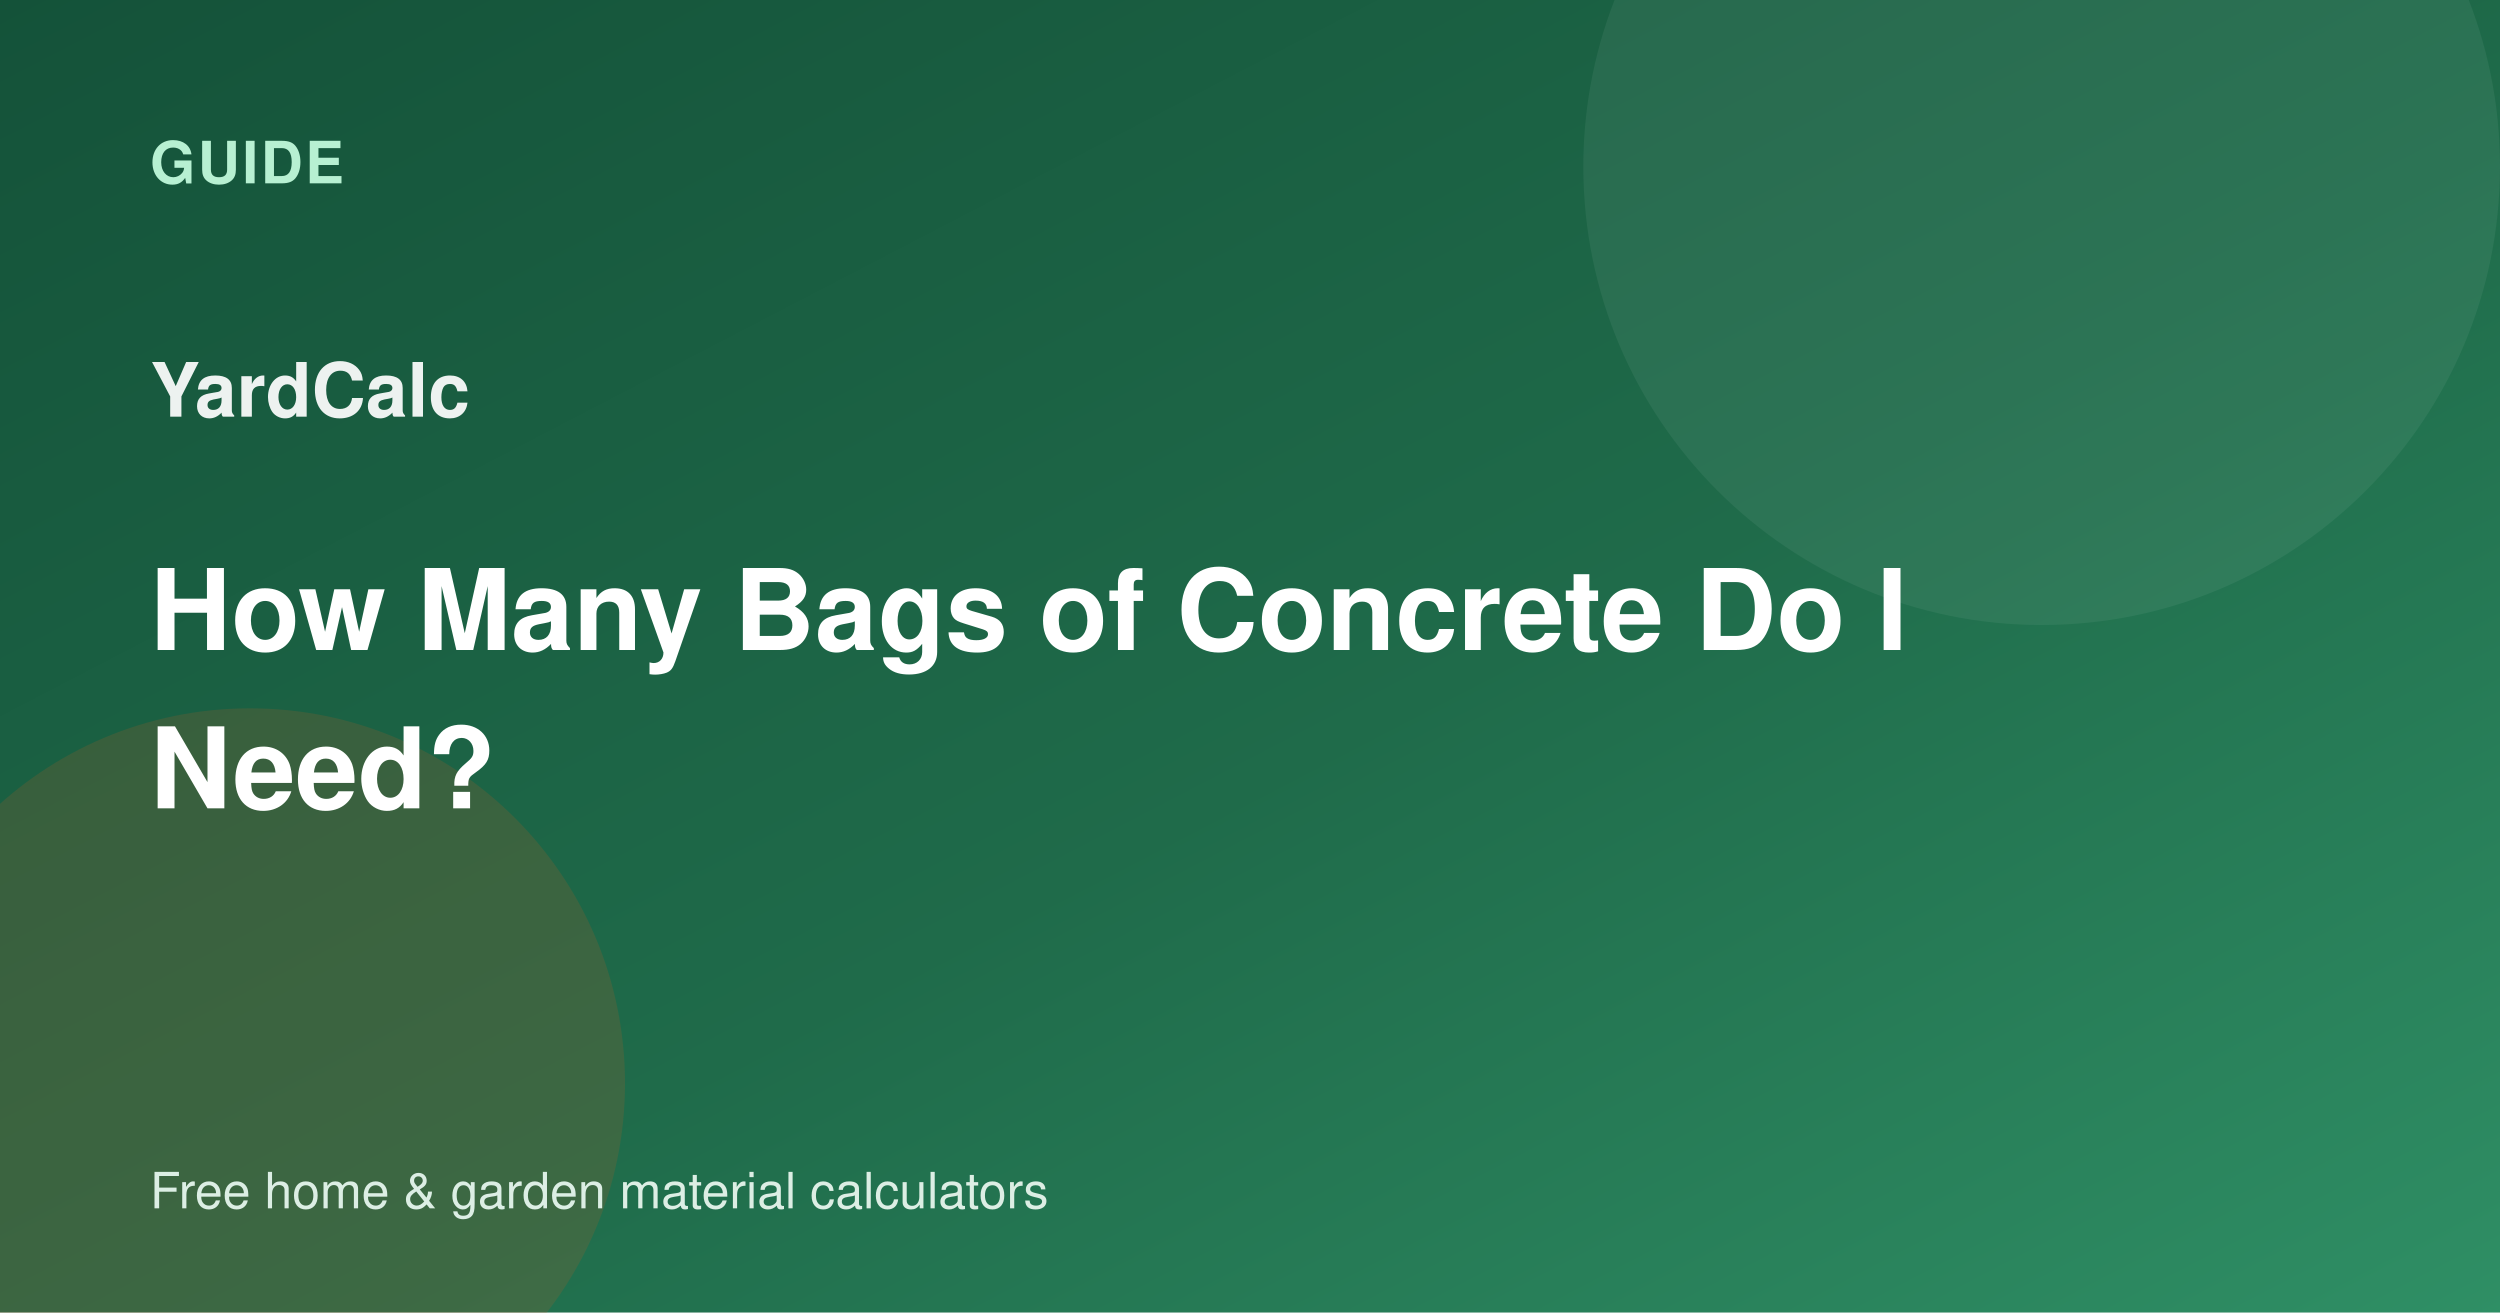
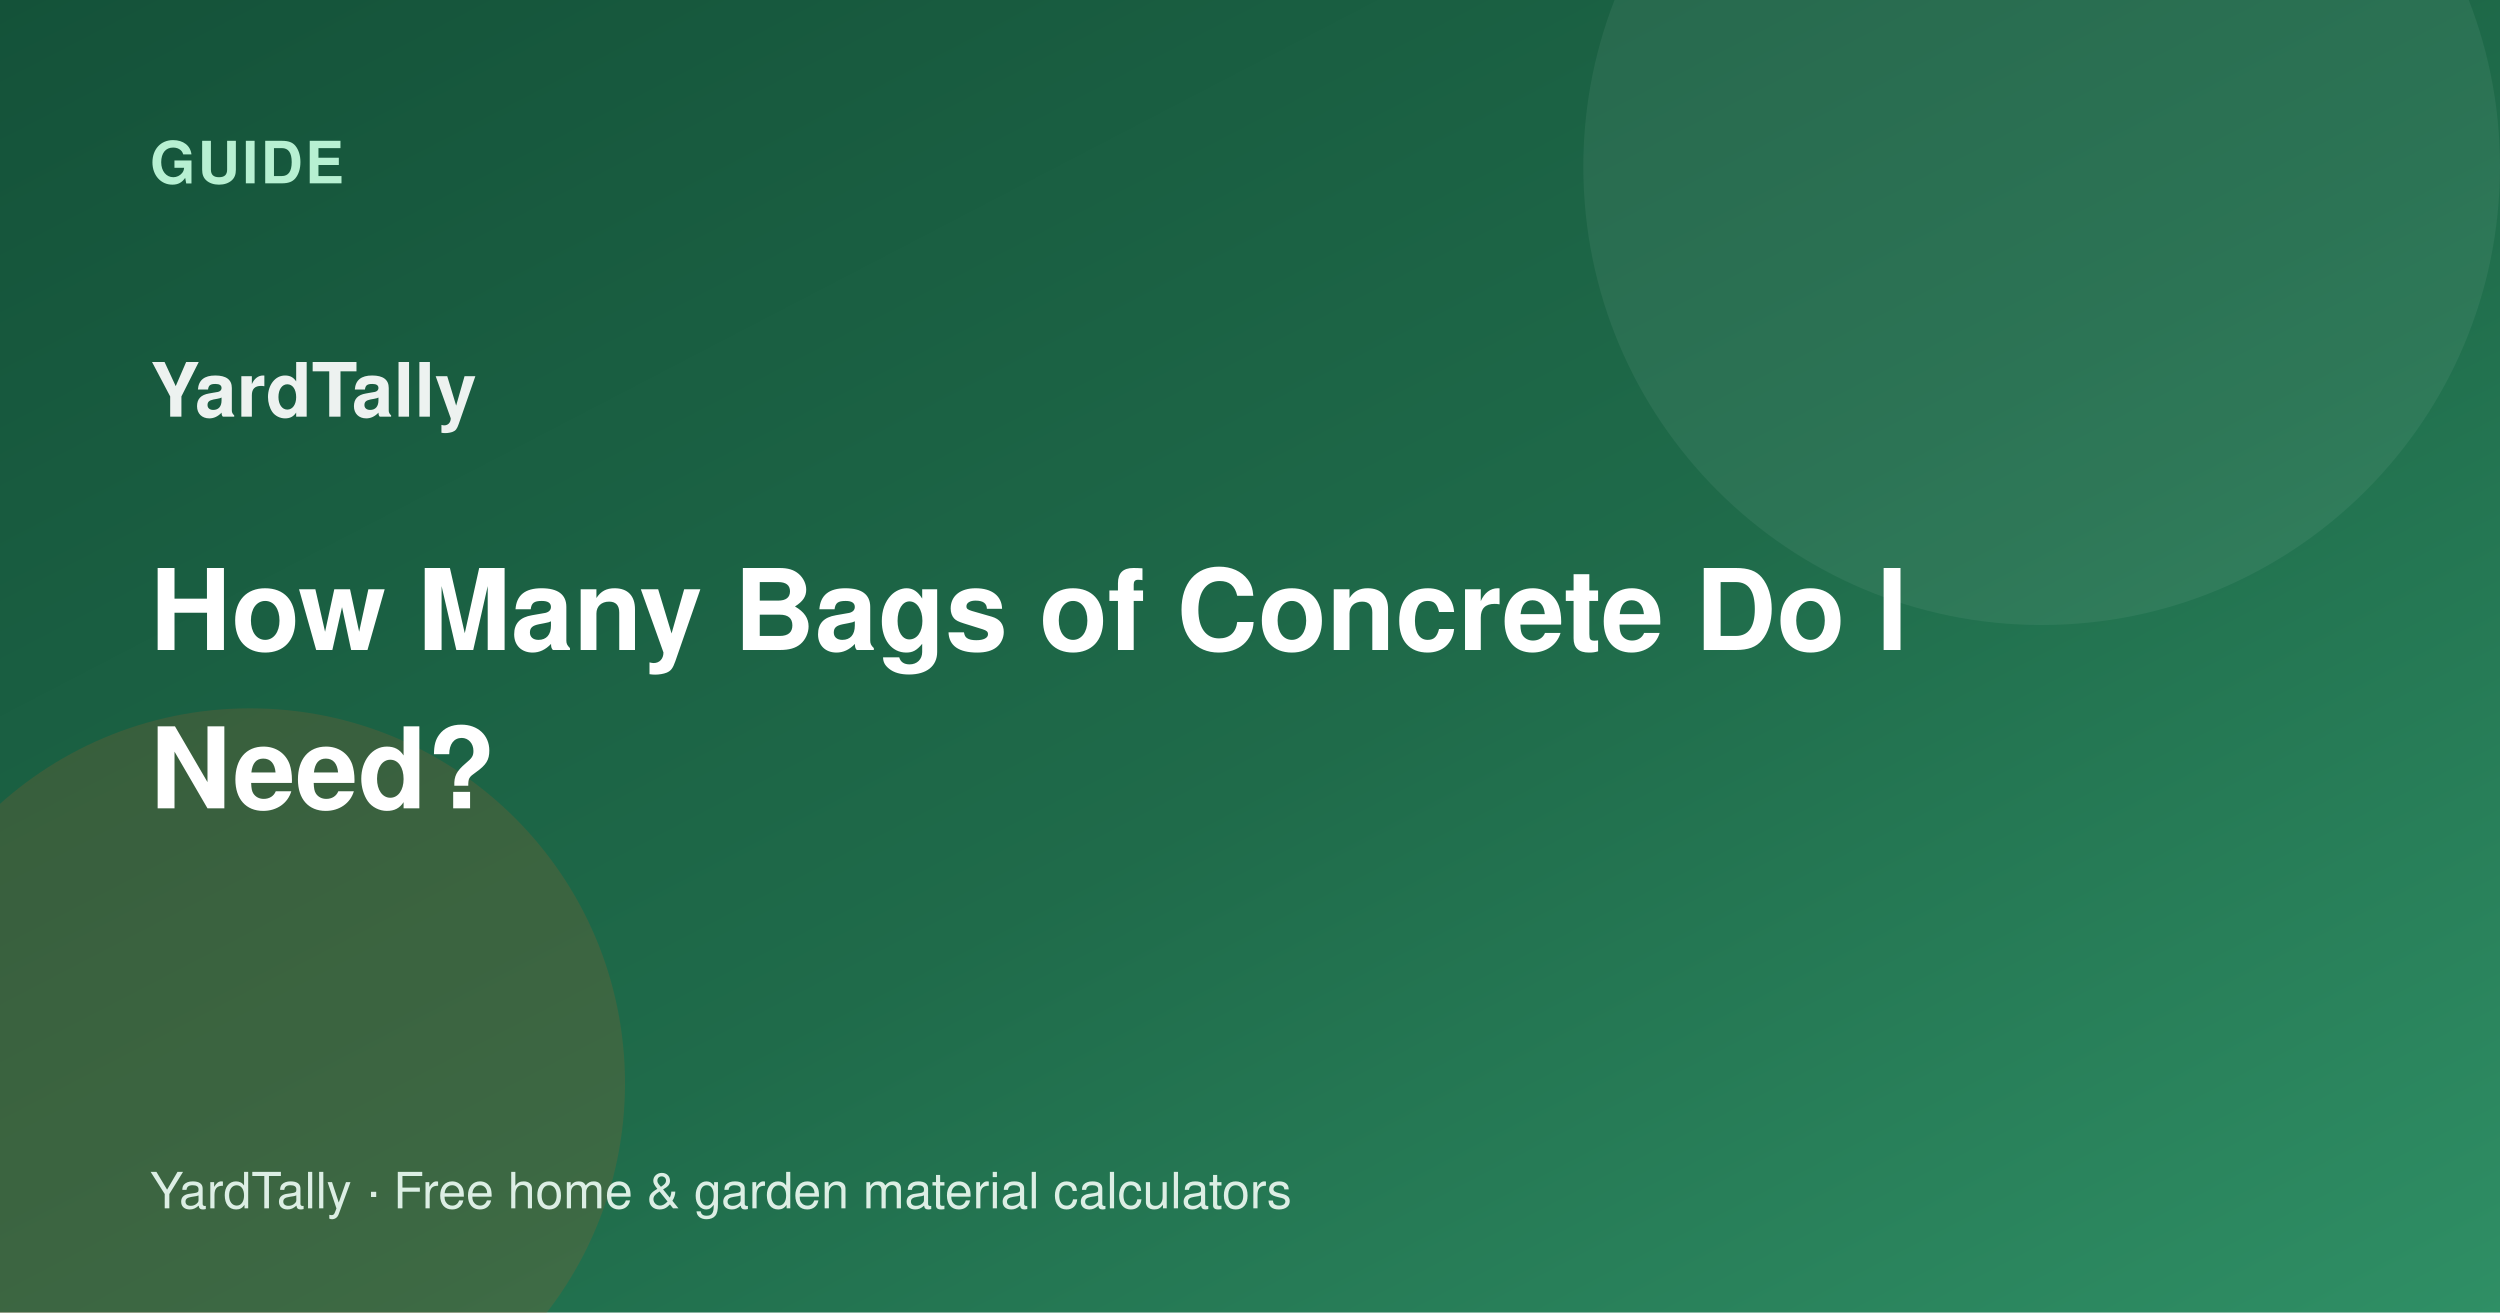
<svg xmlns="http://www.w3.org/2000/svg" width="1200" height="630" viewBox="0 0 1200 630">
  <defs>
    <linearGradient id="bg" x1="0" y1="0" x2="1" y2="1">
      <stop offset="0%" stop-color="#145239" />
      <stop offset="55%" stop-color="#1f6b4a" />
      <stop offset="100%" stop-color="#2f8f65" />
    </linearGradient>
  </defs>
  <rect width="1200" height="630" fill="url(#bg)" />
  <circle cx="980" cy="80" r="220" fill="#ffffff" fill-opacity="0.06" />
  <circle cx="120" cy="520" r="180" fill="#c45c26" fill-opacity="0.18" />
  <text x="72" y="88" font-family="ui-sans-serif, system-ui, Segoe UI, Helvetica, Arial, sans-serif" font-size="28" font-weight="600" fill="#b7f0d2" letter-spacing="0.04em">GUIDE</text>
-   <text x="72" y="200" font-family="ui-sans-serif, system-ui, Segoe UI, Helvetica, Arial, sans-serif" font-size="36" font-weight="700" fill="#ffffff" fill-opacity="0.92">YardCalc</text>
+   <text x="72" y="200" font-family="ui-sans-serif, system-ui, Segoe UI, Helvetica, Arial, sans-serif" font-size="36" font-weight="700" fill="#ffffff" fill-opacity="0.92">YardTally</text>
  <text x="72" y="312" font-family="ui-sans-serif, system-ui, Segoe UI, Helvetica, Arial, sans-serif" font-size="54" font-weight="700" fill="#ffffff">How Many Bags of Concrete Do I</text>
  <text x="72" y="388" font-family="ui-sans-serif, system-ui, Segoe UI, Helvetica, Arial, sans-serif" font-size="54" font-weight="700" fill="#ffffff">Need?</text>
-   <text x="72" y="580" font-family="ui-sans-serif, system-ui, Segoe UI, Helvetica, Arial, sans-serif" font-size="24" fill="#dceee4">Free home &amp; garden material calculators</text>
+   <text x="72" y="580" font-family="ui-sans-serif, system-ui, Segoe UI, Helvetica, Arial, sans-serif" font-size="24" fill="#dceee4">YardTally · Free home &amp; garden material calculators</text>
</svg>
